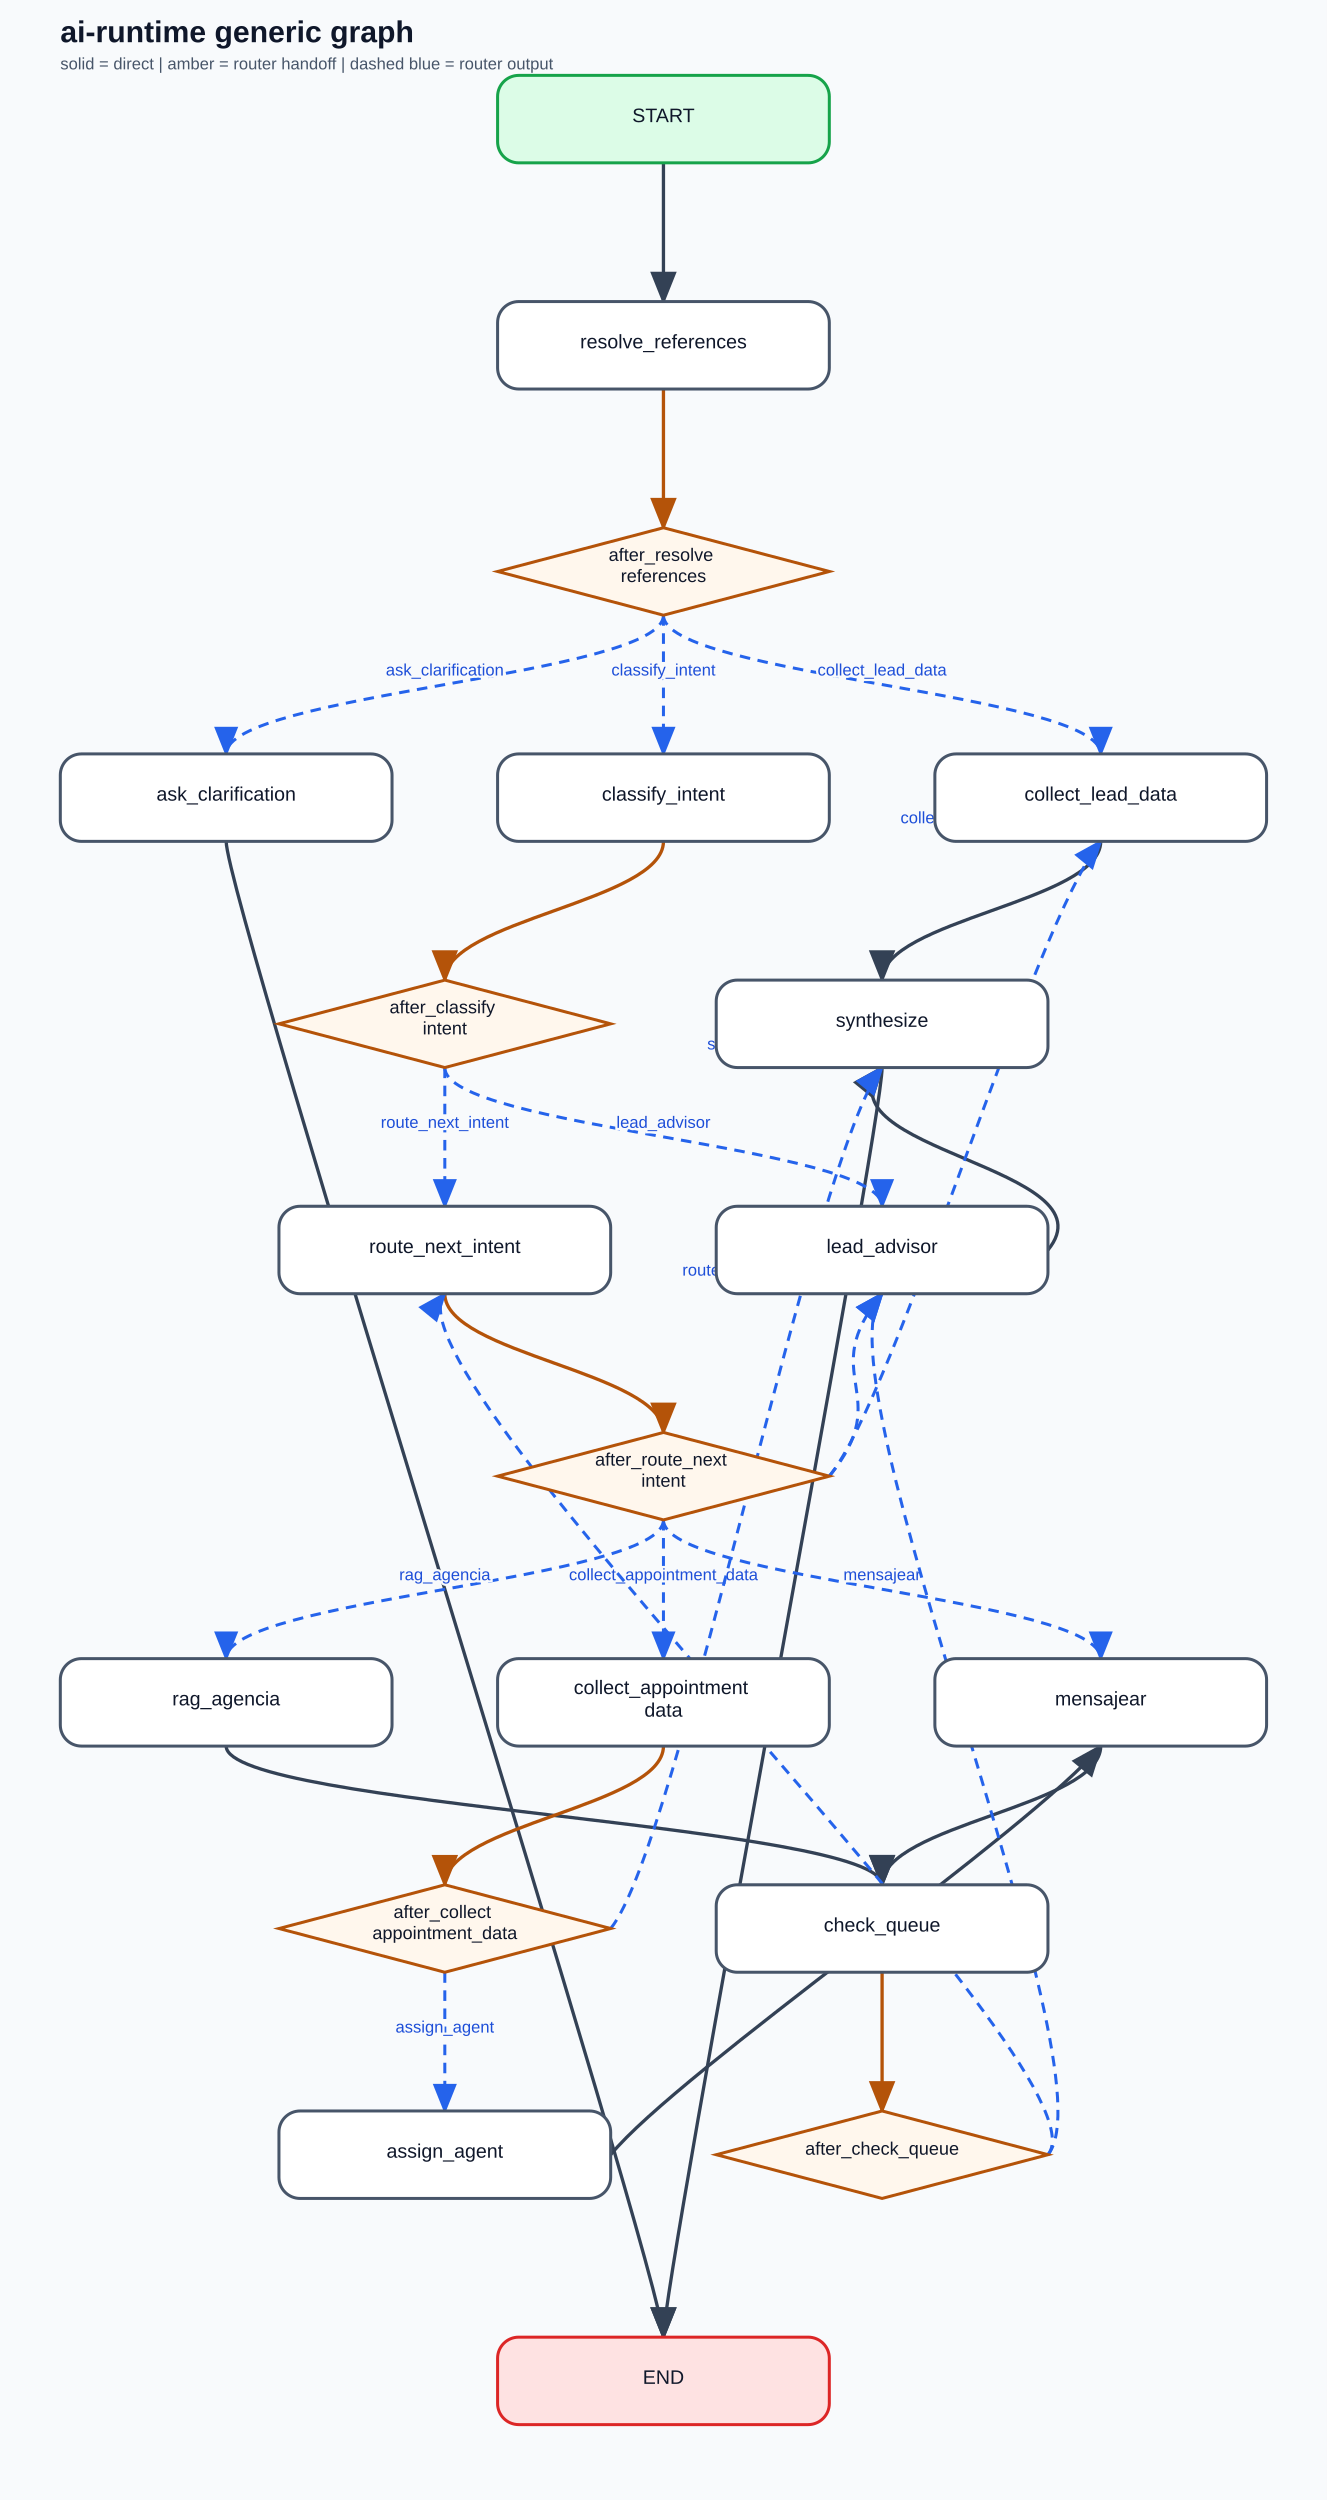
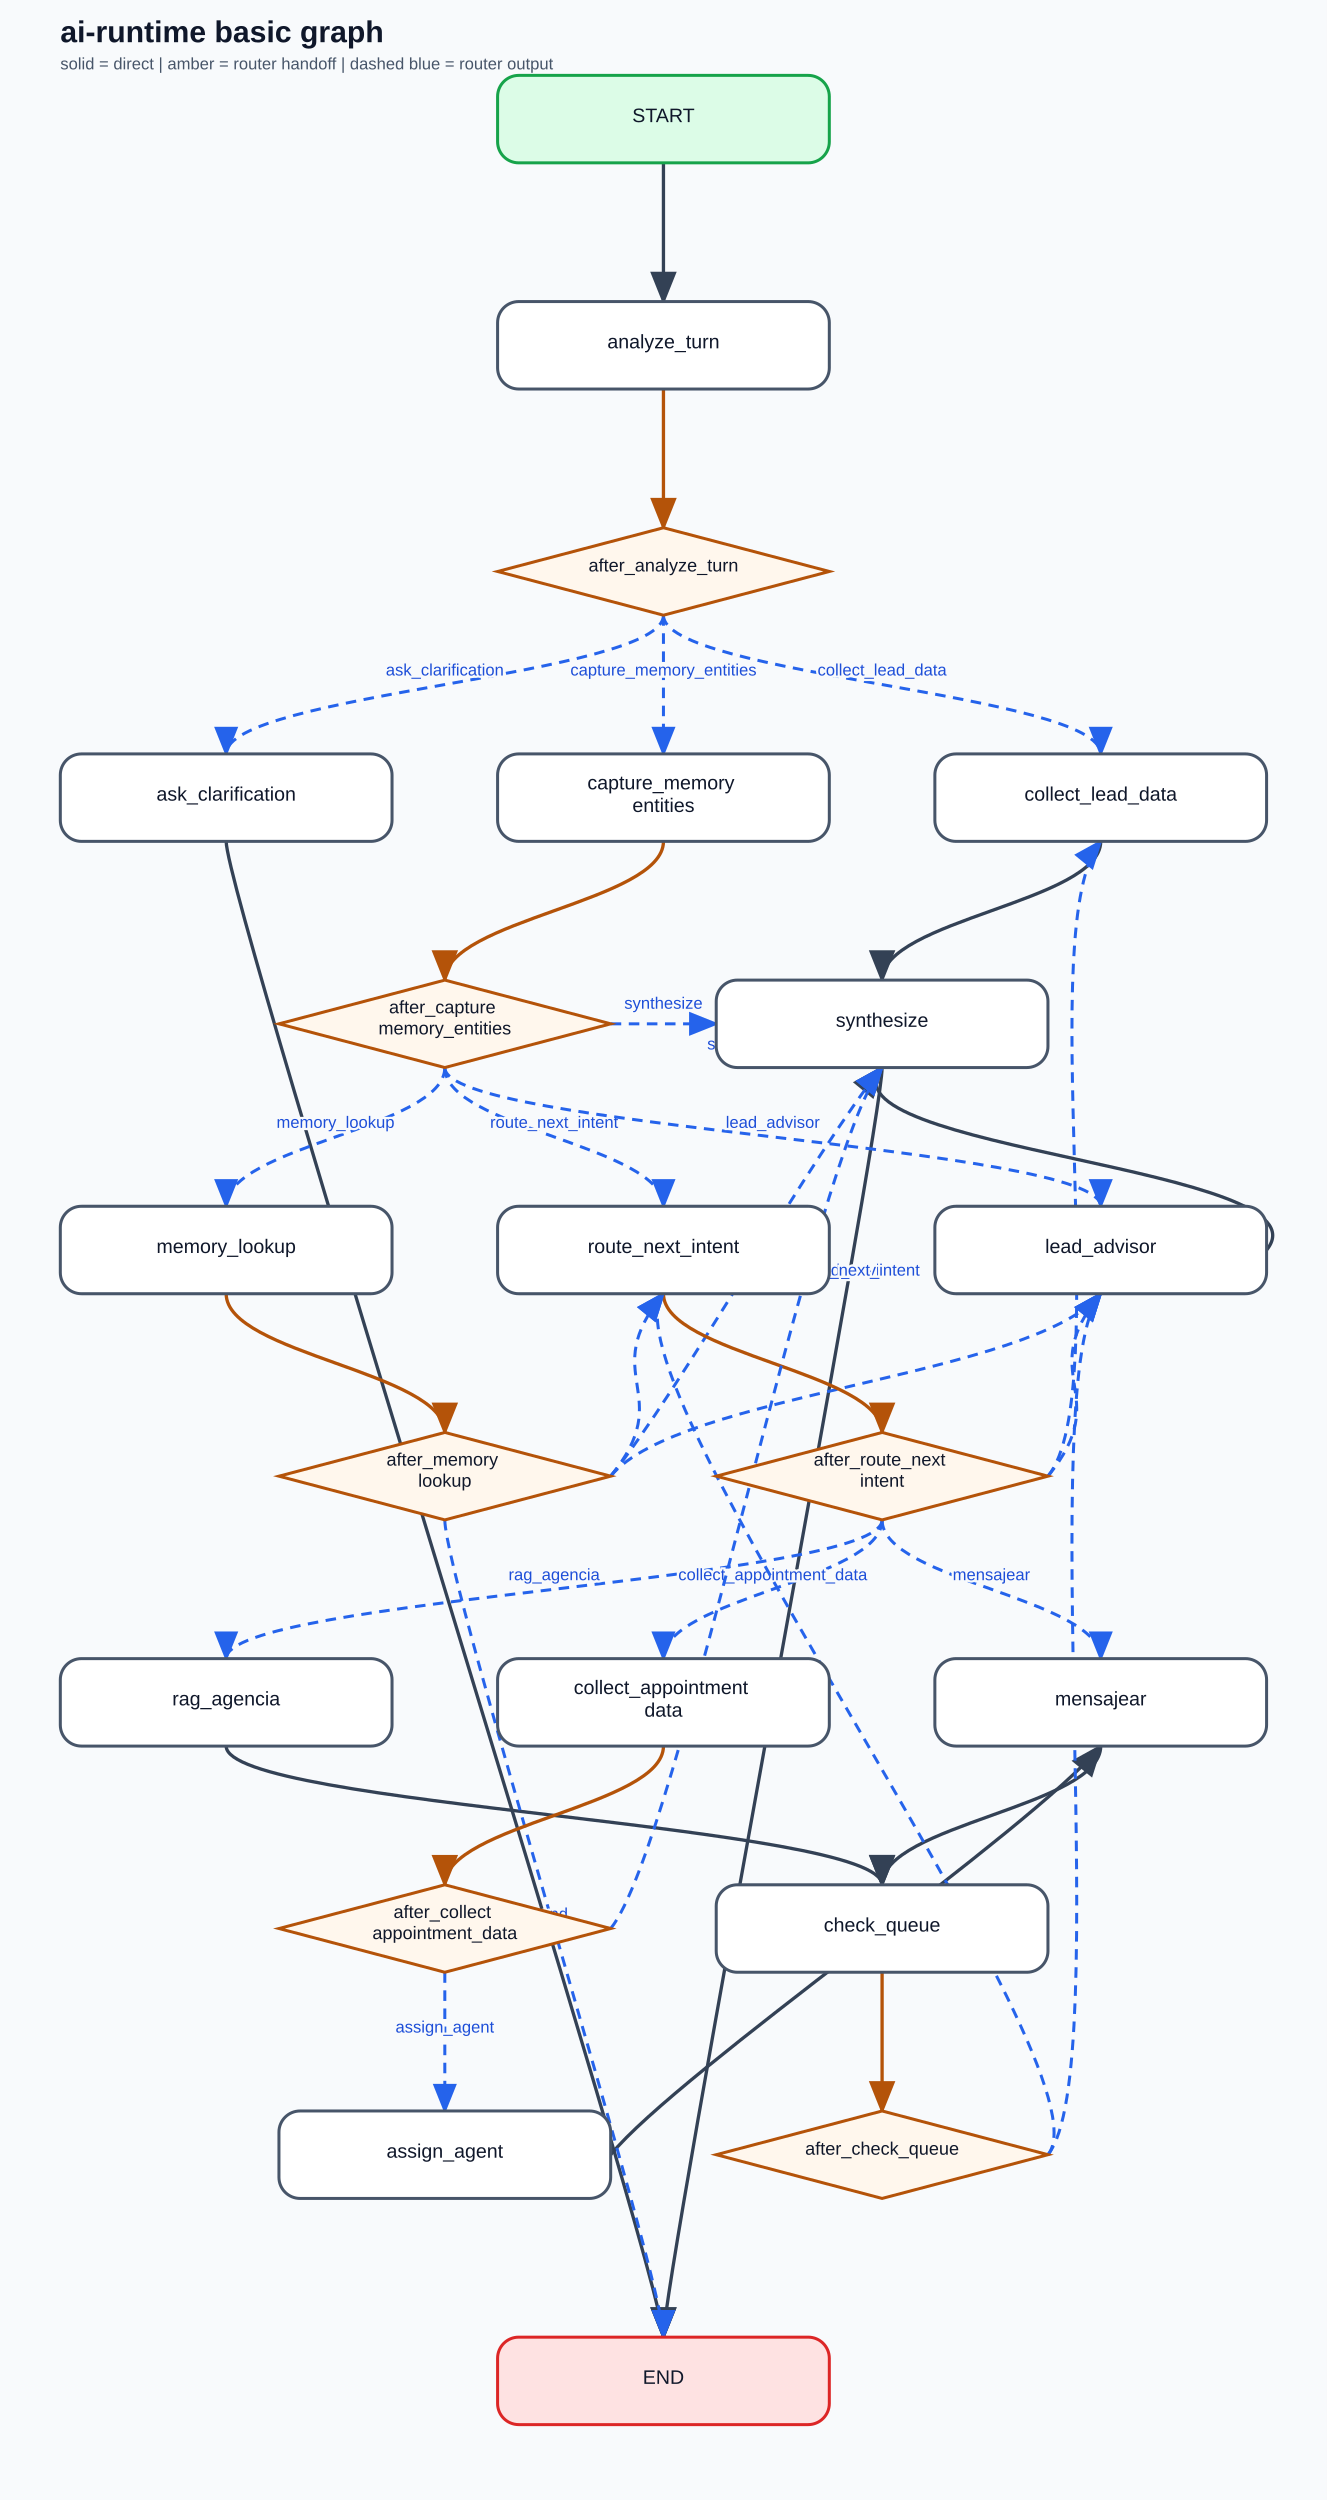
<svg xmlns="http://www.w3.org/2000/svg" width="880" height="1658" viewBox="0 0 880 1658">
  <defs>
    <marker id="arrow-direct" markerWidth="10" markerHeight="8" refX="9" refY="4" orient="auto" markerUnits="strokeWidth">
      <path d="M0,0 L10,4 L0,8 z" fill="#334155" />
    </marker>
    <marker id="arrow-conditional" markerWidth="10" markerHeight="8" refX="9" refY="4" orient="auto" markerUnits="strokeWidth">
      <path d="M0,0 L10,4 L0,8 z" fill="#2563eb" />
    </marker>
    <marker id="arrow-router" markerWidth="10" markerHeight="8" refX="9" refY="4" orient="auto" markerUnits="strokeWidth">
      <path d="M0,0 L10,4 L0,8 z" fill="#b45309" />
    </marker>
  </defs>
  <rect width="100%" height="100%" fill="#f8fafc" />
-   <text x="40" y="28" font-size="20" font-family="Arial, sans-serif" font-weight="700" fill="#0f172a">ai-runtime generic graph</text>
+   <text x="40" y="28" font-size="20" font-family="Arial, sans-serif" font-weight="700" fill="#0f172a">ai-runtime basic graph</text>
  <text x="40" y="46" font-size="11" font-family="Arial, sans-serif" fill="#475569">solid = direct | amber = router handoff | dashed blue = router output</text>
  <path d="M440.0,108.0 C440.0,148.0 440.0,160.0 440.0,200.0" fill="none" stroke="#334155" stroke-width="2.2" marker-end="url(#arrow-direct)" />
  <path d="M150.0,558.0 C150.0,598.0 440.0,1510.0 440.0,1550.0" fill="none" stroke="#334155" stroke-width="2.2" marker-end="url(#arrow-direct)" />
  <path d="M405.0,1429.0 C450.0,1374.0 685.0,1213.0 730.0,1158.0" fill="none" stroke="#334155" stroke-width="2.2" marker-end="url(#arrow-direct)" />
  <path d="M730.0,558.0 C730.0,598.0 585.0,610.0 585.0,650.0" fill="none" stroke="#334155" stroke-width="2.2" marker-end="url(#arrow-direct)" />
-   <path d="M695.0,829.0 C740.0,774.0 540.0,763.0 585.0,708.0" fill="none" stroke="#334155" stroke-width="2.2" marker-end="url(#arrow-direct)" />
+   <path d="M840.0,829.0 C885.0,774.0 540.0,763.0 585.0,708.0" fill="none" stroke="#334155" stroke-width="2.2" marker-end="url(#arrow-direct)" />
  <path d="M730.0,1158.0 C730.0,1198.0 585.0,1210.0 585.0,1250.0" fill="none" stroke="#334155" stroke-width="2.2" marker-end="url(#arrow-direct)" />
  <path d="M150.0,1158.0 C150.0,1198.0 585.0,1210.0 585.0,1250.0" fill="none" stroke="#334155" stroke-width="2.2" marker-end="url(#arrow-direct)" />
  <path d="M585.0,708.0 C585.0,748.0 440.0,1510.0 440.0,1550.0" fill="none" stroke="#334155" stroke-width="2.2" marker-end="url(#arrow-direct)" />
  <path d="M440.0,258.0 C440.0,298.0 440.0,310.0 440.0,350.0" fill="none" stroke="#b45309" stroke-width="2.2" marker-end="url(#arrow-router)" />
  <path d="M440.0,408.0 C440.0,448.0 150.0,460.0 150.0,500.0" fill="none" stroke="#2563eb" stroke-width="2" stroke-dasharray="7 5" marker-end="url(#arrow-conditional)" />
  <text x="295.0" y="448.0" font-size="11" font-family="Arial, sans-serif" text-anchor="middle" fill="#1d4ed8" stroke="#f8fafc" stroke-width="3" paint-order="stroke">ask_clarification</text>
  <path d="M440.0,408.0 C440.0,448.0 730.0,460.0 730.0,500.0" fill="none" stroke="#2563eb" stroke-width="2" stroke-dasharray="7 5" marker-end="url(#arrow-conditional)" />
  <text x="585.0" y="448.0" font-size="11" font-family="Arial, sans-serif" text-anchor="middle" fill="#1d4ed8" stroke="#f8fafc" stroke-width="3" paint-order="stroke">collect_lead_data</text>
  <path d="M440.0,408.0 C440.0,448.0 440.0,460.0 440.0,500.0" fill="none" stroke="#2563eb" stroke-width="2" stroke-dasharray="7 5" marker-end="url(#arrow-conditional)" />
-   <text x="440.0" y="448.0" font-size="11" font-family="Arial, sans-serif" text-anchor="middle" fill="#1d4ed8" stroke="#f8fafc" stroke-width="3" paint-order="stroke">classify_intent</text>
+   <text x="440.0" y="448.0" font-size="11" font-family="Arial, sans-serif" text-anchor="middle" fill="#1d4ed8" stroke="#f8fafc" stroke-width="3" paint-order="stroke">capture_memory_entities</text>
  <path d="M440.0,558.0 C440.0,598.0 295.0,610.0 295.0,650.0" fill="none" stroke="#b45309" stroke-width="2.2" marker-end="url(#arrow-router)" />
-   <path d="M295.0,708.0 C295.0,748.0 295.0,760.0 295.0,800.0" fill="none" stroke="#2563eb" stroke-width="2" stroke-dasharray="7 5" marker-end="url(#arrow-conditional)" />
-   <text x="295.0" y="748.0" font-size="11" font-family="Arial, sans-serif" text-anchor="middle" fill="#1d4ed8" stroke="#f8fafc" stroke-width="3" paint-order="stroke">route_next_intent</text>
-   <path d="M295.0,708.0 C295.0,748.0 585.0,760.0 585.0,800.0" fill="none" stroke="#2563eb" stroke-width="2" stroke-dasharray="7 5" marker-end="url(#arrow-conditional)" />
-   <text x="440.0" y="748.0" font-size="11" font-family="Arial, sans-serif" text-anchor="middle" fill="#1d4ed8" stroke="#f8fafc" stroke-width="3" paint-order="stroke">lead_advisor</text>
-   <path d="M295.0,858.0 C295.0,898.0 440.0,910.0 440.0,950.0" fill="none" stroke="#b45309" stroke-width="2.2" marker-end="url(#arrow-router)" />
-   <path d="M440.0,1008.0 C440.0,1048.0 150.0,1060.0 150.0,1100.0" fill="none" stroke="#2563eb" stroke-width="2" stroke-dasharray="7 5" marker-end="url(#arrow-conditional)" />
-   <text x="295.0" y="1048.0" font-size="11" font-family="Arial, sans-serif" text-anchor="middle" fill="#1d4ed8" stroke="#f8fafc" stroke-width="3" paint-order="stroke">rag_agencia</text>
-   <path d="M550.0,979.0 C595.0,924.0 685.0,613.0 730.0,558.0" fill="none" stroke="#2563eb" stroke-width="2" stroke-dasharray="7 5" marker-end="url(#arrow-conditional)" />
-   <text x="640.0" y="546.0" font-size="11" font-family="Arial, sans-serif" text-anchor="middle" fill="#1d4ed8" stroke="#f8fafc" stroke-width="3" paint-order="stroke">collect_lead_data</text>
-   <path d="M440.0,1008.0 C440.0,1048.0 440.0,1060.0 440.0,1100.0" fill="none" stroke="#2563eb" stroke-width="2" stroke-dasharray="7 5" marker-end="url(#arrow-conditional)" />
-   <text x="440.0" y="1048.0" font-size="11" font-family="Arial, sans-serif" text-anchor="middle" fill="#1d4ed8" stroke="#f8fafc" stroke-width="3" paint-order="stroke">collect_appointment_data</text>
-   <path d="M440.0,1008.0 C440.0,1048.0 730.0,1060.0 730.0,1100.0" fill="none" stroke="#2563eb" stroke-width="2" stroke-dasharray="7 5" marker-end="url(#arrow-conditional)" />
-   <text x="585.0" y="1048.0" font-size="11" font-family="Arial, sans-serif" text-anchor="middle" fill="#1d4ed8" stroke="#f8fafc" stroke-width="3" paint-order="stroke">mensajear</text>
-   <path d="M550.0,979.0 C595.0,924.0 540.0,913.0 585.0,858.0" fill="none" stroke="#2563eb" stroke-width="2" stroke-dasharray="7 5" marker-end="url(#arrow-conditional)" />
+   <path d="M295.0,708.0 C295.0,748.0 150.0,760.0 150.0,800.0" fill="none" stroke="#2563eb" stroke-width="2" stroke-dasharray="7 5" marker-end="url(#arrow-conditional)" />
+   <text x="222.5" y="748.0" font-size="11" font-family="Arial, sans-serif" text-anchor="middle" fill="#1d4ed8" stroke="#f8fafc" stroke-width="3" paint-order="stroke">memory_lookup</text>
+   <path d="M295.0,708.0 C295.0,748.0 440.0,760.0 440.0,800.0" fill="none" stroke="#2563eb" stroke-width="2" stroke-dasharray="7 5" marker-end="url(#arrow-conditional)" />
+   <text x="367.5" y="748.0" font-size="11" font-family="Arial, sans-serif" text-anchor="middle" fill="#1d4ed8" stroke="#f8fafc" stroke-width="3" paint-order="stroke">route_next_intent</text>
+   <path d="M295.0,708.0 C295.0,748.0 730.0,760.0 730.0,800.0" fill="none" stroke="#2563eb" stroke-width="2" stroke-dasharray="7 5" marker-end="url(#arrow-conditional)" />
+   <text x="512.5" y="748.0" font-size="11" font-family="Arial, sans-serif" text-anchor="middle" fill="#1d4ed8" stroke="#f8fafc" stroke-width="3" paint-order="stroke">lead_advisor</text>
+   <path d="M405.0,679.0 C429.5,679.0 450.5,679.0 475.0,679.0" fill="none" stroke="#2563eb" stroke-width="2" stroke-dasharray="7 5" marker-end="url(#arrow-conditional)" />
+   <text x="440.0" y="669.0" font-size="11" font-family="Arial, sans-serif" text-anchor="middle" fill="#1d4ed8" stroke="#f8fafc" stroke-width="3" paint-order="stroke">synthesize</text>
+   <path d="M150.0,858.0 C150.0,898.0 295.0,910.0 295.0,950.0" fill="none" stroke="#b45309" stroke-width="2.2" marker-end="url(#arrow-router)" />
+   <path d="M405.0,979.0 C450.0,924.0 395.0,913.0 440.0,858.0" fill="none" stroke="#2563eb" stroke-width="2" stroke-dasharray="7 5" marker-end="url(#arrow-conditional)" />
+   <text x="422.5" y="846.0" font-size="11" font-family="Arial, sans-serif" text-anchor="middle" fill="#1d4ed8" stroke="#f8fafc" stroke-width="3" paint-order="stroke">route_next_intent</text>
+   <path d="M405.0,979.0 C450.0,924.0 685.0,913.0 730.0,858.0" fill="none" stroke="#2563eb" stroke-width="2" stroke-dasharray="7 5" marker-end="url(#arrow-conditional)" />
  <text x="567.5" y="846.0" font-size="11" font-family="Arial, sans-serif" text-anchor="middle" fill="#1d4ed8" stroke="#f8fafc" stroke-width="3" paint-order="stroke">lead_advisor</text>
+   <path d="M295.0,1008.0 C295.0,1048.0 440.0,1510.0 440.0,1550.0" fill="none" stroke="#2563eb" stroke-width="2" stroke-dasharray="7 5" marker-end="url(#arrow-conditional)" />
+   <text x="367.5" y="1273.0" font-size="11" font-family="Arial, sans-serif" text-anchor="middle" fill="#1d4ed8" stroke="#f8fafc" stroke-width="3" paint-order="stroke">end</text>
+   <path d="M405.0,979.0 C450.0,924.0 540.0,763.0 585.0,708.0" fill="none" stroke="#2563eb" stroke-width="2" stroke-dasharray="7 5" marker-end="url(#arrow-conditional)" />
+   <text x="495.0" y="696.0" font-size="11" font-family="Arial, sans-serif" text-anchor="middle" fill="#1d4ed8" stroke="#f8fafc" stroke-width="3" paint-order="stroke">synthesize</text>
+   <path d="M440.0,858.0 C440.0,898.0 585.0,910.0 585.0,950.0" fill="none" stroke="#b45309" stroke-width="2.2" marker-end="url(#arrow-router)" />
+   <path d="M585.0,1008.0 C585.0,1048.0 150.0,1060.0 150.0,1100.0" fill="none" stroke="#2563eb" stroke-width="2" stroke-dasharray="7 5" marker-end="url(#arrow-conditional)" />
+   <text x="367.5" y="1048.0" font-size="11" font-family="Arial, sans-serif" text-anchor="middle" fill="#1d4ed8" stroke="#f8fafc" stroke-width="3" paint-order="stroke">rag_agencia</text>
+   <path d="M695.0,979.0 C740.0,924.0 685.0,613.0 730.0,558.0" fill="none" stroke="#2563eb" stroke-width="2" stroke-dasharray="7 5" marker-end="url(#arrow-conditional)" />
+   <text x="712.5" y="546.0" font-size="11" font-family="Arial, sans-serif" text-anchor="middle" fill="#1d4ed8" stroke="#f8fafc" stroke-width="3" paint-order="stroke">collect_lead_data</text>
+   <path d="M585.0,1008.0 C585.0,1048.0 440.0,1060.0 440.0,1100.0" fill="none" stroke="#2563eb" stroke-width="2" stroke-dasharray="7 5" marker-end="url(#arrow-conditional)" />
+   <text x="512.5" y="1048.0" font-size="11" font-family="Arial, sans-serif" text-anchor="middle" fill="#1d4ed8" stroke="#f8fafc" stroke-width="3" paint-order="stroke">collect_appointment_data</text>
+   <path d="M585.0,1008.0 C585.0,1048.0 730.0,1060.0 730.0,1100.0" fill="none" stroke="#2563eb" stroke-width="2" stroke-dasharray="7 5" marker-end="url(#arrow-conditional)" />
+   <text x="657.5" y="1048.0" font-size="11" font-family="Arial, sans-serif" text-anchor="middle" fill="#1d4ed8" stroke="#f8fafc" stroke-width="3" paint-order="stroke">mensajear</text>
+   <path d="M695.0,979.0 C740.0,924.0 685.0,913.0 730.0,858.0" fill="none" stroke="#2563eb" stroke-width="2" stroke-dasharray="7 5" marker-end="url(#arrow-conditional)" />
+   <text x="712.5" y="846.0" font-size="11" font-family="Arial, sans-serif" text-anchor="middle" fill="#1d4ed8" stroke="#f8fafc" stroke-width="3" paint-order="stroke">lead_advisor</text>
  <path d="M440.0,1158.0 C440.0,1198.0 295.0,1210.0 295.0,1250.0" fill="none" stroke="#b45309" stroke-width="2.2" marker-end="url(#arrow-router)" />
  <path d="M295.0,1308.0 C295.0,1348.0 295.0,1360.0 295.0,1400.0" fill="none" stroke="#2563eb" stroke-width="2" stroke-dasharray="7 5" marker-end="url(#arrow-conditional)" />
  <text x="295.0" y="1348.0" font-size="11" font-family="Arial, sans-serif" text-anchor="middle" fill="#1d4ed8" stroke="#f8fafc" stroke-width="3" paint-order="stroke">assign_agent</text>
  <path d="M405.0,1279.0 C450.0,1224.0 540.0,763.0 585.0,708.0" fill="none" stroke="#2563eb" stroke-width="2" stroke-dasharray="7 5" marker-end="url(#arrow-conditional)" />
  <text x="495.0" y="696.0" font-size="11" font-family="Arial, sans-serif" text-anchor="middle" fill="#1d4ed8" stroke="#f8fafc" stroke-width="3" paint-order="stroke">synthesize</text>
  <path d="M585.0,1308.0 C585.0,1348.0 585.0,1360.0 585.0,1400.0" fill="none" stroke="#b45309" stroke-width="2.2" marker-end="url(#arrow-router)" />
-   <path d="M695.0,1429.0 C740.0,1374.0 250.0,913.0 295.0,858.0" fill="none" stroke="#2563eb" stroke-width="2" stroke-dasharray="7 5" marker-end="url(#arrow-conditional)" />
-   <text x="495.0" y="846.0" font-size="11" font-family="Arial, sans-serif" text-anchor="middle" fill="#1d4ed8" stroke="#f8fafc" stroke-width="3" paint-order="stroke">route_next_intent</text>
-   <path d="M695.0,1429.0 C740.0,1374.0 540.0,913.0 585.0,858.0" fill="none" stroke="#2563eb" stroke-width="2" stroke-dasharray="7 5" marker-end="url(#arrow-conditional)" />
-   <text x="640.0" y="846.0" font-size="11" font-family="Arial, sans-serif" text-anchor="middle" fill="#1d4ed8" stroke="#f8fafc" stroke-width="3" paint-order="stroke">lead_advisor</text>
+   <path d="M695.0,1429.0 C740.0,1374.0 395.0,913.0 440.0,858.0" fill="none" stroke="#2563eb" stroke-width="2" stroke-dasharray="7 5" marker-end="url(#arrow-conditional)" />
+   <text x="567.5" y="846.0" font-size="11" font-family="Arial, sans-serif" text-anchor="middle" fill="#1d4ed8" stroke="#f8fafc" stroke-width="3" paint-order="stroke">route_next_intent</text>
+   <path d="M695.0,1429.0 C740.0,1374.0 685.0,913.0 730.0,858.0" fill="none" stroke="#2563eb" stroke-width="2" stroke-dasharray="7 5" marker-end="url(#arrow-conditional)" />
+   <text x="712.5" y="846.0" font-size="11" font-family="Arial, sans-serif" text-anchor="middle" fill="#1d4ed8" stroke="#f8fafc" stroke-width="3" paint-order="stroke">lead_advisor</text>
  <rect x="330.0" y="50.0" width="220" height="58" rx="14" ry="14" fill="#dcfce7" stroke="#16a34a" stroke-width="2" />
  <text x="440.0" y="81.0" font-family="Arial, sans-serif" text-anchor="middle" fill="#0f172a">
    <tspan x="440.0" dy="0" font-size="13">START</tspan>
  </text>
  <rect x="330.0" y="200.0" width="220" height="58" rx="14" ry="14" fill="#ffffff" stroke="#475569" stroke-width="2" />
  <text x="440.0" y="231.0" font-family="Arial, sans-serif" text-anchor="middle" fill="#0f172a">
-     <tspan x="440.0" dy="0" font-size="13">resolve_references</tspan>
+     <tspan x="440.0" dy="0" font-size="13">analyze_turn</tspan>
  </text>
  <polygon points="440.0,350.0 550.0,379.0 440.0,408.0 330.0,379.0" fill="#fff7ed" stroke="#b45309" stroke-width="2" />
-   <text x="440.0" y="372.0" font-family="Arial, sans-serif" text-anchor="middle" fill="#0f172a">
-     <tspan x="440.0" dy="0" font-size="12">after_resolve</tspan>
-     <tspan x="440.0" dy="14" font-size="12">references</tspan>
+   <text x="440.0" y="379.0" font-family="Arial, sans-serif" text-anchor="middle" fill="#0f172a">
+     <tspan x="440.0" dy="0" font-size="12">after_analyze_turn</tspan>
  </text>
  <rect x="40.0" y="500.0" width="220" height="58" rx="14" ry="14" fill="#ffffff" stroke="#475569" stroke-width="2" />
  <text x="150.0" y="531.0" font-family="Arial, sans-serif" text-anchor="middle" fill="#0f172a">
    <tspan x="150.0" dy="0" font-size="13">ask_clarification</tspan>
  </text>
  <rect x="330.0" y="500.0" width="220" height="58" rx="14" ry="14" fill="#ffffff" stroke="#475569" stroke-width="2" />
-   <text x="440.0" y="531.0" font-family="Arial, sans-serif" text-anchor="middle" fill="#0f172a">
-     <tspan x="440.0" dy="0" font-size="13">classify_intent</tspan>
+   <text x="440.0" y="523.5" font-family="Arial, sans-serif" text-anchor="middle" fill="#0f172a">
+     <tspan x="440.0" dy="0" font-size="13">capture_memory</tspan>
+     <tspan x="440.0" dy="15" font-size="13">entities</tspan>
  </text>
  <polygon points="295.0,650.0 405.0,679.0 295.0,708.0 185.0,679.0" fill="#fff7ed" stroke="#b45309" stroke-width="2" />
  <text x="295.0" y="672.0" font-family="Arial, sans-serif" text-anchor="middle" fill="#0f172a">
-     <tspan x="295.0" dy="0" font-size="12">after_classify</tspan>
-     <tspan x="295.0" dy="14" font-size="12">intent</tspan>
+     <tspan x="295.0" dy="0" font-size="12">after_capture</tspan>
+     <tspan x="295.0" dy="14" font-size="12">memory_entities</tspan>
  </text>
-   <rect x="185.0" y="800.0" width="220" height="58" rx="14" ry="14" fill="#ffffff" stroke="#475569" stroke-width="2" />
-   <text x="295.0" y="831.0" font-family="Arial, sans-serif" text-anchor="middle" fill="#0f172a">
-     <tspan x="295.0" dy="0" font-size="13">route_next_intent</tspan>
+   <rect x="40.0" y="800.0" width="220" height="58" rx="14" ry="14" fill="#ffffff" stroke="#475569" stroke-width="2" />
+   <text x="150.0" y="831.0" font-family="Arial, sans-serif" text-anchor="middle" fill="#0f172a">
+     <tspan x="150.0" dy="0" font-size="13">memory_lookup</tspan>
  </text>
-   <polygon points="440.0,950.0 550.0,979.0 440.0,1008.0 330.0,979.0" fill="#fff7ed" stroke="#b45309" stroke-width="2" />
-   <text x="440.0" y="972.0" font-family="Arial, sans-serif" text-anchor="middle" fill="#0f172a">
-     <tspan x="440.0" dy="0" font-size="12">after_route_next</tspan>
-     <tspan x="440.0" dy="14" font-size="12">intent</tspan>
+   <polygon points="295.0,950.0 405.0,979.0 295.0,1008.0 185.0,979.0" fill="#fff7ed" stroke="#b45309" stroke-width="2" />
+   <text x="295.0" y="972.0" font-family="Arial, sans-serif" text-anchor="middle" fill="#0f172a">
+     <tspan x="295.0" dy="0" font-size="12">after_memory</tspan>
+     <tspan x="295.0" dy="14" font-size="12">lookup</tspan>
+   </text>
+   <rect x="330.0" y="800.0" width="220" height="58" rx="14" ry="14" fill="#ffffff" stroke="#475569" stroke-width="2" />
+   <text x="440.0" y="831.0" font-family="Arial, sans-serif" text-anchor="middle" fill="#0f172a">
+     <tspan x="440.0" dy="0" font-size="13">route_next_intent</tspan>
+   </text>
+   <polygon points="585.0,950.0 695.0,979.0 585.0,1008.0 475.0,979.0" fill="#fff7ed" stroke="#b45309" stroke-width="2" />
+   <text x="585.0" y="972.0" font-family="Arial, sans-serif" text-anchor="middle" fill="#0f172a">
+     <tspan x="585.0" dy="0" font-size="12">after_route_next</tspan>
+     <tspan x="585.0" dy="14" font-size="12">intent</tspan>
  </text>
  <rect x="620.0" y="500.0" width="220" height="58" rx="14" ry="14" fill="#ffffff" stroke="#475569" stroke-width="2" />
  <text x="730.0" y="531.0" font-family="Arial, sans-serif" text-anchor="middle" fill="#0f172a">
    <tspan x="730.0" dy="0" font-size="13">collect_lead_data</tspan>
  </text>
  <rect x="40.0" y="1100.0" width="220" height="58" rx="14" ry="14" fill="#ffffff" stroke="#475569" stroke-width="2" />
  <text x="150.0" y="1131.0" font-family="Arial, sans-serif" text-anchor="middle" fill="#0f172a">
    <tspan x="150.0" dy="0" font-size="13">rag_agencia</tspan>
  </text>
  <rect x="330.0" y="1100.0" width="220" height="58" rx="14" ry="14" fill="#ffffff" stroke="#475569" stroke-width="2" />
  <text x="440.0" y="1123.5" font-family="Arial, sans-serif" text-anchor="middle" fill="#0f172a">
    <tspan x="440.0" dy="0" font-size="13">collect_appointment</tspan>
    <tspan x="440.0" dy="15" font-size="13">data</tspan>
  </text>
  <polygon points="295.0,1250.0 405.0,1279.0 295.0,1308.0 185.0,1279.0" fill="#fff7ed" stroke="#b45309" stroke-width="2" />
  <text x="295.0" y="1272.0" font-family="Arial, sans-serif" text-anchor="middle" fill="#0f172a">
    <tspan x="295.0" dy="0" font-size="12">after_collect</tspan>
    <tspan x="295.0" dy="14" font-size="12">appointment_data</tspan>
  </text>
  <rect x="185.0" y="1400.0" width="220" height="58" rx="14" ry="14" fill="#ffffff" stroke="#475569" stroke-width="2" />
  <text x="295.0" y="1431.0" font-family="Arial, sans-serif" text-anchor="middle" fill="#0f172a">
    <tspan x="295.0" dy="0" font-size="13">assign_agent</tspan>
  </text>
  <rect x="620.0" y="1100.0" width="220" height="58" rx="14" ry="14" fill="#ffffff" stroke="#475569" stroke-width="2" />
  <text x="730.0" y="1131.0" font-family="Arial, sans-serif" text-anchor="middle" fill="#0f172a">
    <tspan x="730.0" dy="0" font-size="13">mensajear</tspan>
  </text>
  <rect x="475.0" y="1250.0" width="220" height="58" rx="14" ry="14" fill="#ffffff" stroke="#475569" stroke-width="2" />
  <text x="585.0" y="1281.0" font-family="Arial, sans-serif" text-anchor="middle" fill="#0f172a">
    <tspan x="585.0" dy="0" font-size="13">check_queue</tspan>
  </text>
  <polygon points="585.0,1400.0 695.0,1429.0 585.0,1458.0 475.0,1429.0" fill="#fff7ed" stroke="#b45309" stroke-width="2" />
  <text x="585.0" y="1429.0" font-family="Arial, sans-serif" text-anchor="middle" fill="#0f172a">
    <tspan x="585.0" dy="0" font-size="12">after_check_queue</tspan>
  </text>
-   <rect x="475.0" y="800.0" width="220" height="58" rx="14" ry="14" fill="#ffffff" stroke="#475569" stroke-width="2" />
-   <text x="585.0" y="831.0" font-family="Arial, sans-serif" text-anchor="middle" fill="#0f172a">
-     <tspan x="585.0" dy="0" font-size="13">lead_advisor</tspan>
+   <rect x="620.0" y="800.0" width="220" height="58" rx="14" ry="14" fill="#ffffff" stroke="#475569" stroke-width="2" />
+   <text x="730.0" y="831.0" font-family="Arial, sans-serif" text-anchor="middle" fill="#0f172a">
+     <tspan x="730.0" dy="0" font-size="13">lead_advisor</tspan>
  </text>
  <rect x="475.0" y="650.0" width="220" height="58" rx="14" ry="14" fill="#ffffff" stroke="#475569" stroke-width="2" />
  <text x="585.0" y="681.0" font-family="Arial, sans-serif" text-anchor="middle" fill="#0f172a">
    <tspan x="585.0" dy="0" font-size="13">synthesize</tspan>
  </text>
  <rect x="330.0" y="1550.0" width="220" height="58" rx="14" ry="14" fill="#fee2e2" stroke="#dc2626" stroke-width="2" />
  <text x="440.0" y="1581.0" font-family="Arial, sans-serif" text-anchor="middle" fill="#0f172a">
    <tspan x="440.0" dy="0" font-size="13">END</tspan>
  </text>
</svg>
